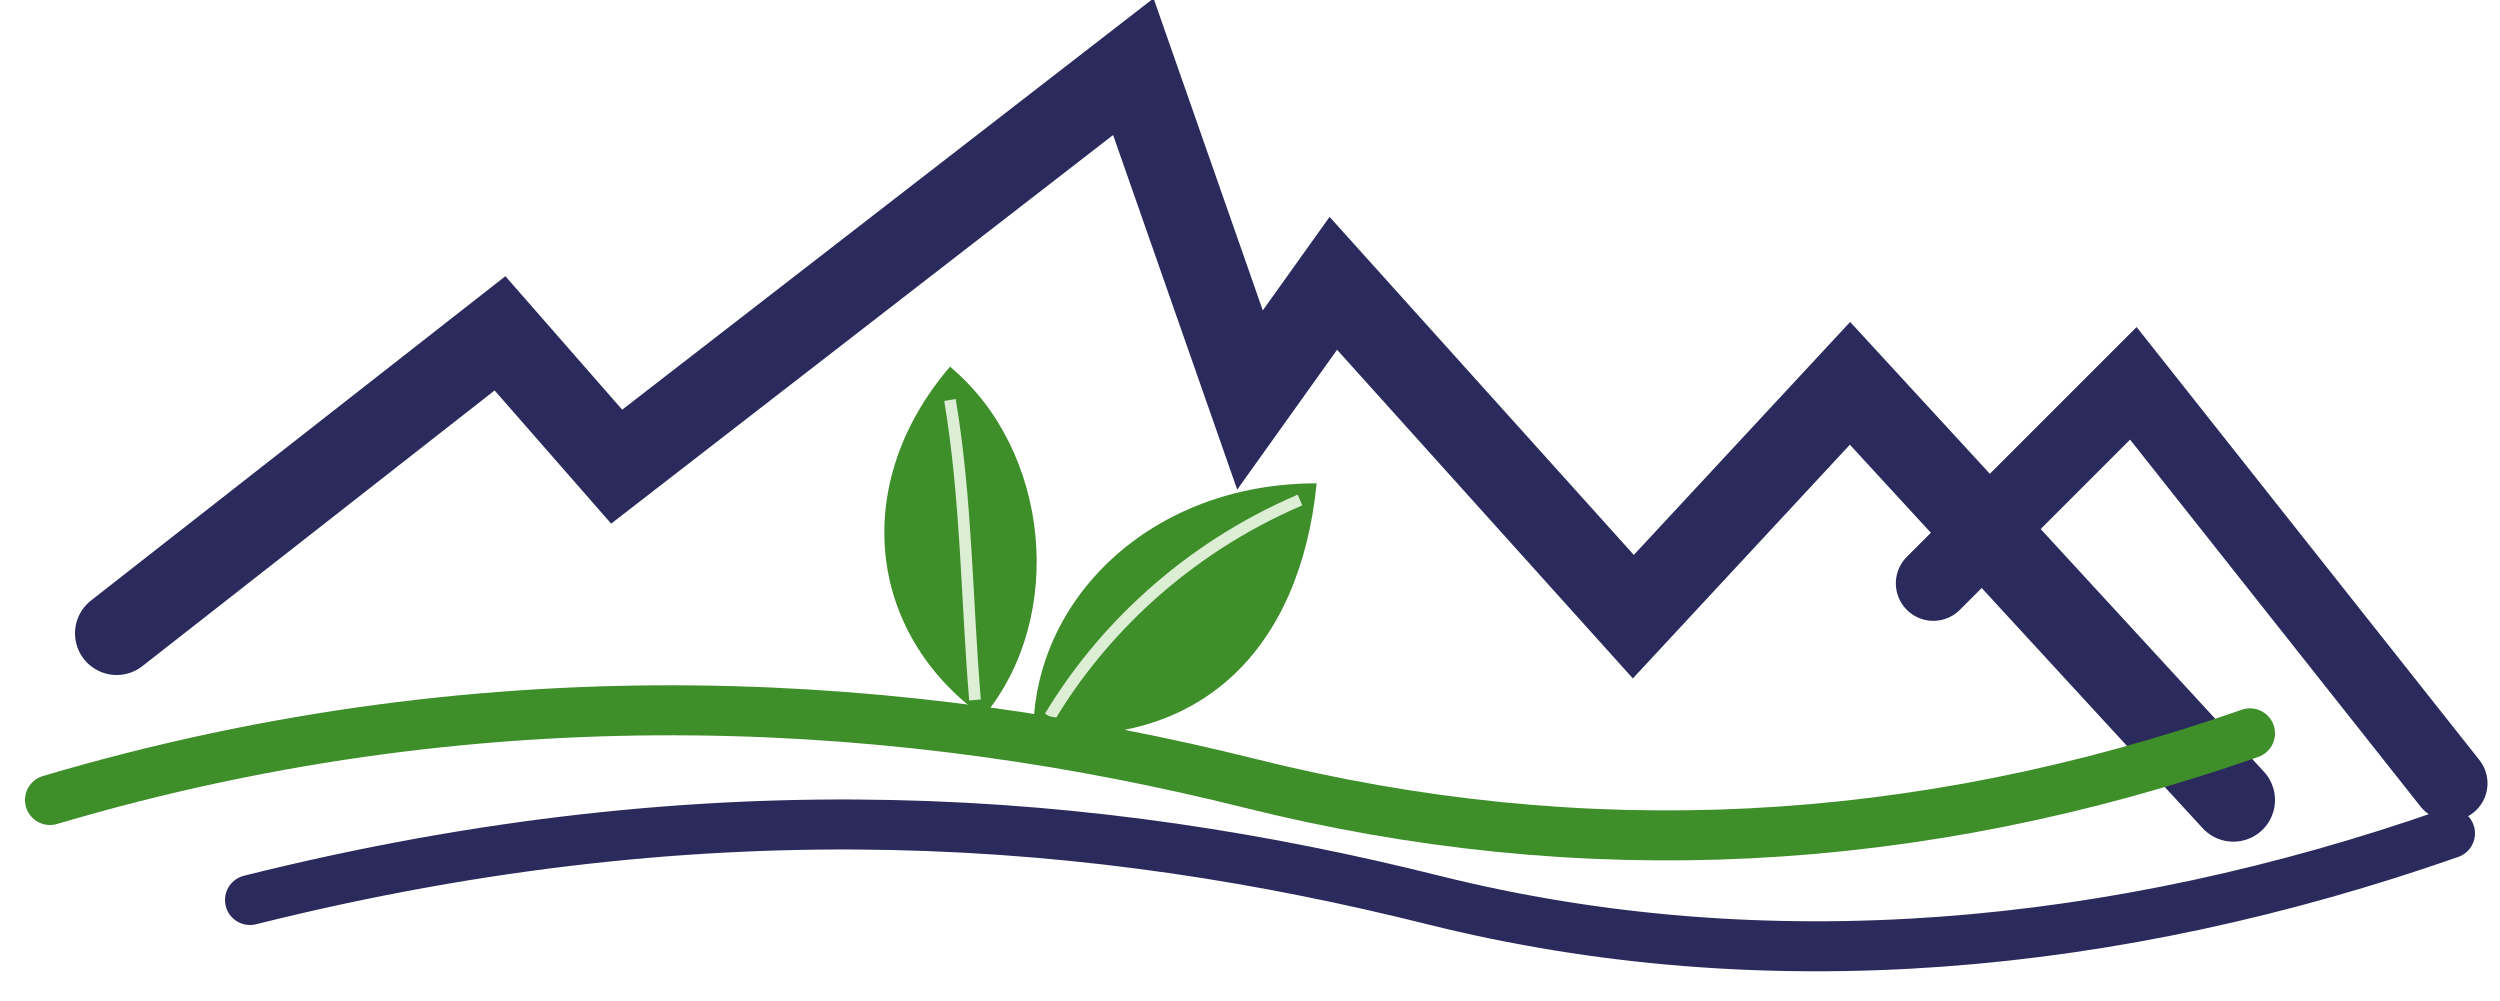
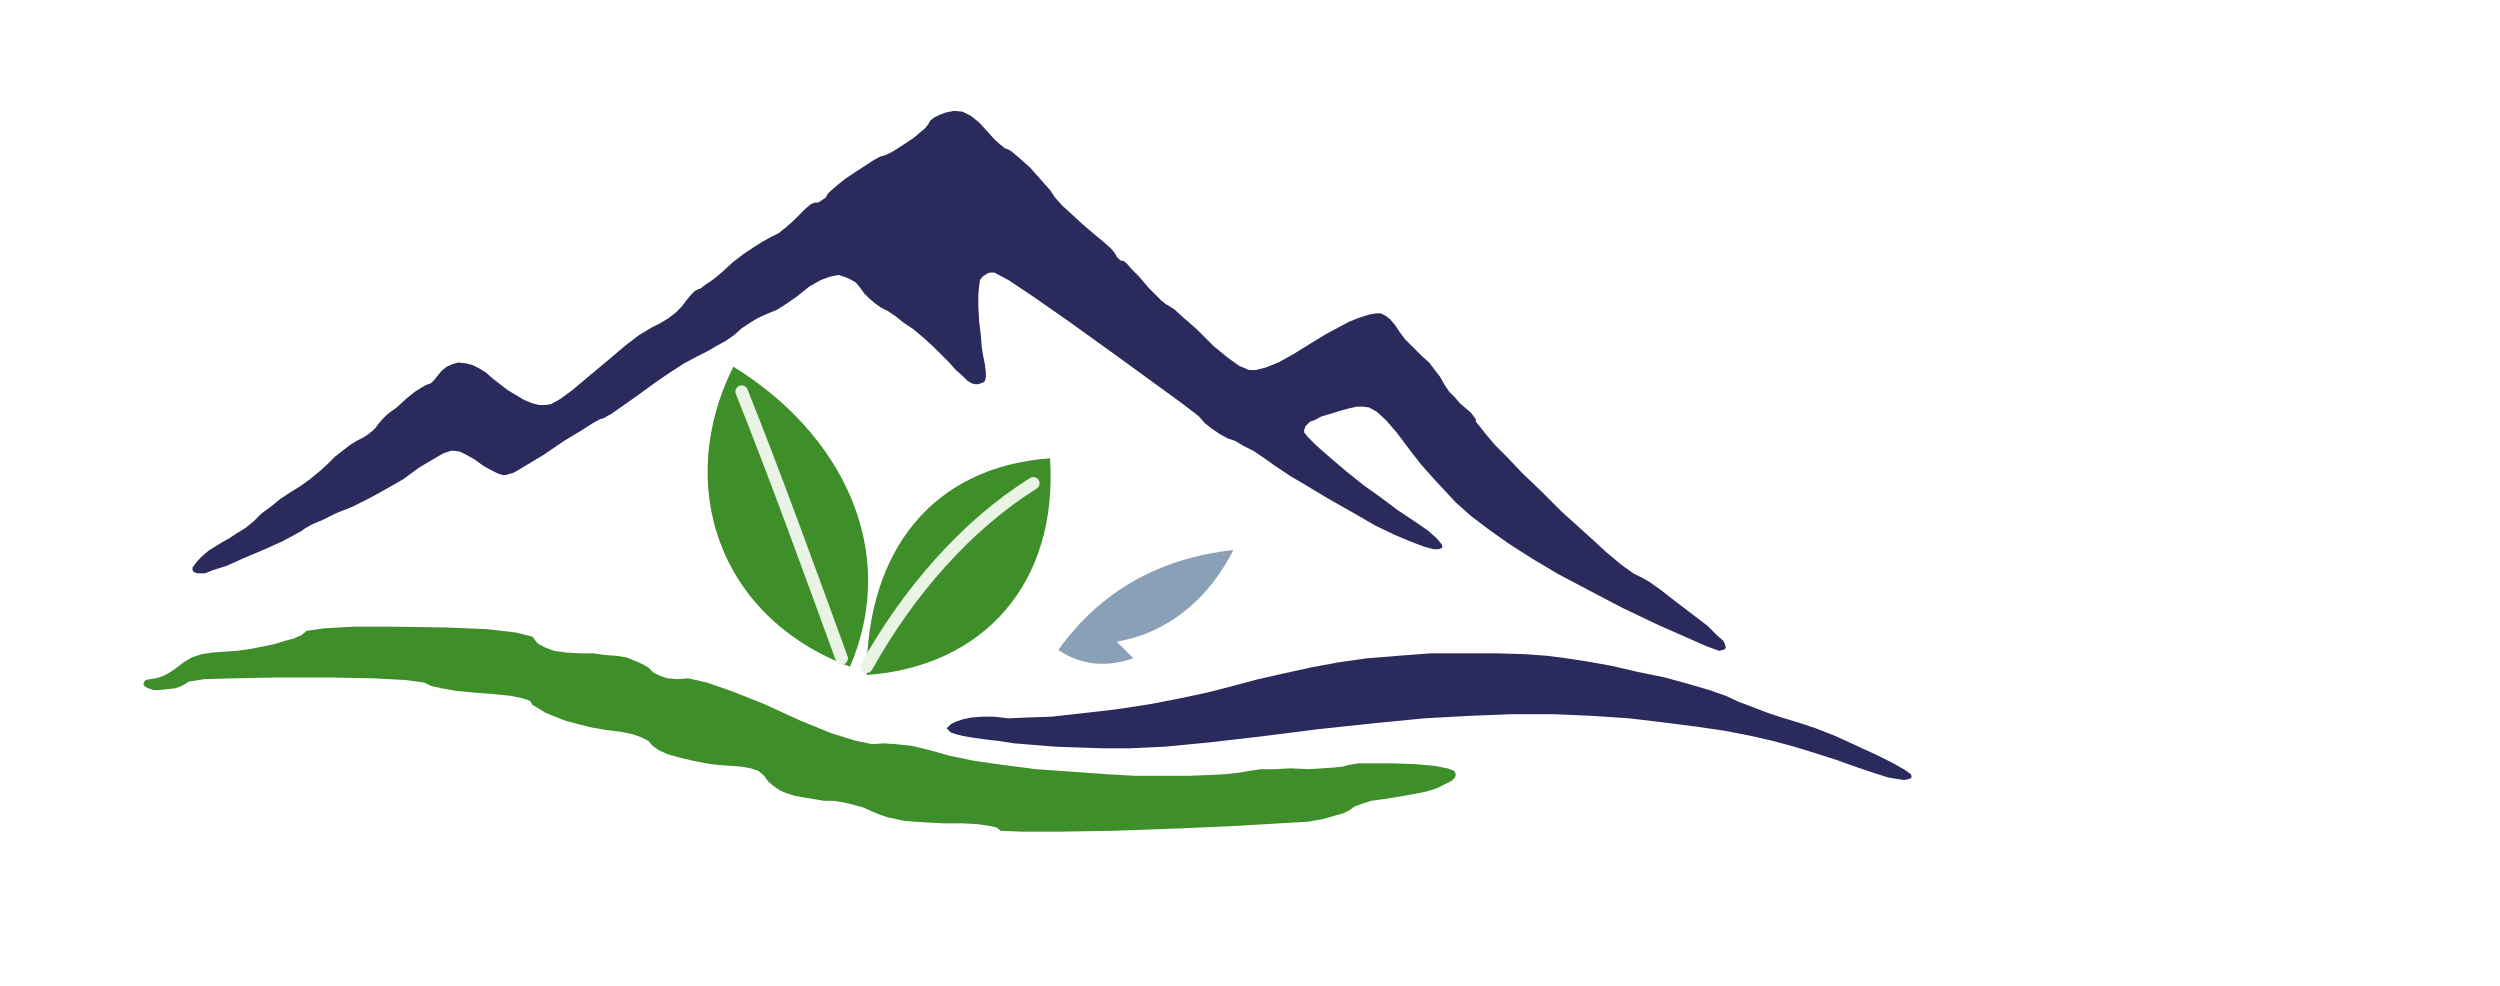
- <svg xmlns="http://www.w3.org/2000/svg" viewBox="0 0 300 120" width="300" height="120" role="img" aria-label="Хишиг байгалийн цэвэр ус">
-   <path d="M232 70 L256 46 L294 94" fill="none" stroke="#2B2A5C" stroke-width="9" stroke-linejoin="miter" stroke-linecap="round" />
-   <path d="M14 76 L60 40 L74 56 L136 8 L150 48 L160 34 L196 74 L222 46 L268 96" fill="none" stroke="#2B2A5C" stroke-width="10" stroke-linejoin="miter" stroke-linecap="round" />
-   <path fill="#3E8E2A" d="M118 86 C104 76 102 58 114 44 C126 54 128 74 118 86 Z" />
-   <path fill="#3E8E2A" d="M124 88 C124 72 138 58 158 58 C156 78 144 90 124 88 Z" />
-   <path d="M117 84 C116 72 116 60 114 48" fill="none" stroke="#DCEED4" stroke-width="1.4" />
-   <path d="M126 86 C132 76 142 66 156 60" fill="none" stroke="#DCEED4" stroke-width="1.4" />
-   <path d="M6 96 C60 80 110 84 150 94 C190 104 230 102 270 88" fill="none" stroke="#3E8E2A" stroke-width="6" stroke-linecap="round" />
-   <path d="M30 108 C86 94 132 98 172 108 C212 118 254 114 294 100" fill="none" stroke="#2B2A5C" stroke-width="6" stroke-linecap="round" />
+ <svg xmlns="http://www.w3.org/2000/svg" viewBox="0 0 300.0 118.3" role="img" aria-label="Хишиг байгалийн цэвэр ус">
+   <path fill="#2B2A5C" fill-rule="evenodd" d="M229.4 93.2L229.3 92.9L228.6 92.4L227.2 91.6L225.2 90.6L222.6 89.4L220.2 88.3L217.9 87.4L215.8 86.7L213.8 86.1L212.0 85.5L210.2 84.8L208.6 84.2L207.1 83.5L205.1 82.8L202.7 82.1L199.8 81.3L196.4 80.6L193.4 79.9L190.6 79.4L188.0 79.0L185.7 78.7L183.0 78.5L179.7 78.4L176.0 78.4L171.7 78.4L167.7 78.7L164.0 79.0L160.5 79.5L157.3 80.1L154.1 80.8L151.0 81.5L148.0 82.3L144.9 83.1L141.6 83.8L138.0 84.5L134.1 85.1L129.8 85.6L126.2 86.0L123.3 86.1L121.0 86.2L119.3 86.0L117.9 86.0L116.6 86.1L115.6 86.3L114.7 86.6L114.1 86.9L113.8 87.2L113.6 87.4L113.8 87.6L114.1 87.9L114.7 88.1L115.5 88.3L116.6 88.5L118.0 88.7L119.7 88.9L121.7 89.2L124.1 89.4L126.6 89.6L129.4 89.7L132.4 89.8L135.6 89.8L139.8 89.6L145.0 89.1L151.1 88.4L158.2 87.5L164.8 86.8L170.9 86.2L176.4 85.9L181.5 85.7L186.4 85.7L191.0 85.9L195.5 86.2L199.7 86.7L203.6 87.2L207.0 87.7L210.1 88.3L212.7 88.9L215.3 89.6L217.9 90.4L220.4 91.2L222.9 92.1L225.0 92.8L226.6 93.3L227.8 93.5L228.5 93.6L229.0 93.5L229.3 93.4ZM23.1 68.4L23.2 68.6L23.4 68.7L23.7 68.8L24.1 68.8L24.6 68.8L25.6 68.4L27.2 67.9L29.2 67.0L31.8 65.9L33.8 65.0L35.3 64.2L36.2 63.7L36.6 63.4L37.5 62.9L38.7 62.4L40.3 61.6L42.3 60.8L44.3 59.8L46.3 58.7L48.4 57.5L50.3 56.1L52.0 55.1L53.2 54.4L54.1 54.1L54.6 54.1L55.2 54.2L56.0 54.6L56.9 55.1L58.0 55.9L58.9 56.4L59.7 56.8L60.3 57.0L60.7 57.0L61.7 56.7L63.2 55.8L65.2 54.6L67.7 52.9L69.7 51.7L71.1 50.8L72.0 50.3L72.4 50.2L73.3 49.7L74.6 48.8L76.3 47.6L78.5 46.0L80.4 44.7L82.1 43.6L83.6 42.8L84.8 42.2L86.0 41.5L87.1 40.9L88.1 40.2L89.0 39.4L89.9 38.8L90.7 38.3L91.5 37.9L92.2 37.6L93.2 37.2L94.3 36.5L95.6 35.6L97.1 34.4L98.5 33.6L99.6 33.2L100.6 33.0L101.3 33.2L102.0 33.5L102.7 33.9L103.2 34.5L103.7 35.2L104.3 35.8L105.0 36.4L105.7 36.9L106.5 37.3L107.4 37.9L108.4 38.7L109.6 39.5L110.9 40.6L112.0 41.6L113.0 42.6L113.9 43.5L114.7 44.4L115.5 45.1L116.1 45.7L116.6 46.0L117.0 46.1L117.4 46.1L117.7 46.0L118.0 45.9L118.2 45.7L118.3 45.3L118.3 44.7L118.2 43.8L118.0 42.8L117.8 41.6L117.7 40.2L117.5 38.6L117.4 36.8L117.4 35.3L117.5 34.3L117.6 33.6L117.9 33.2L118.2 33.0L118.5 32.8L118.9 32.7L119.3 32.7L121.0 33.6L124.0 35.6L128.3 38.6L134.0 42.7L138.4 45.9L141.7 48.3L143.8 49.9L144.6 50.8L145.5 51.5L146.4 52.1L147.3 52.6L148.2 52.9L149.2 53.5L150.4 54.1L151.6 54.9L153.0 55.9L154.8 57.1L157.0 58.4L159.5 59.9L162.5 61.6L165.1 63.1L167.4 64.2L169.3 65.0L170.9 65.6L172.0 65.9L172.7 65.9L173.1 65.7L173.0 65.3L172.4 64.6L171.4 63.7L169.8 62.6L167.7 61.2L165.7 59.7L163.6 58.2L161.6 56.6L159.6 54.9L158.0 53.5L157.0 52.5L156.5 51.9L156.5 51.6L156.6 51.3L156.7 51.1L157.0 50.8L157.2 50.6L157.8 50.4L158.5 50.0L159.5 49.7L160.8 49.3L161.9 49.0L162.8 48.8L163.6 48.8L164.3 48.9L165.2 49.4L166.3 50.4L167.6 51.9L169.1 53.9L170.5 55.7L172.0 57.4L173.4 58.9L174.7 60.3L176.5 61.9L178.6 63.5L181.0 65.2L183.8 67.0L187.0 68.9L190.6 70.8L194.6 72.9L199.0 75.0L202.4 76.5L204.9 77.6L206.3 78.1L206.7 78.0L207.0 77.9L207.1 77.7L207.0 77.3L206.8 76.9L206.0 76.2L204.9 75.1L203.2 73.8L201.1 72.2L199.3 70.8L197.9 69.8L196.8 69.2L196.0 68.8L194.6 67.8L192.8 66.3L190.4 64.1L187.4 61.4L184.9 58.9L182.7 56.8L180.9 54.9L179.4 53.4L178.3 52.1L177.6 51.2L177.1 50.6L177.1 50.3L176.8 49.9L176.5 49.5L175.9 49.0L175.2 48.4L174.6 47.7L173.9 47.0L173.3 46.1L172.8 45.2L172.1 44.3L171.5 43.5L170.7 42.8L170.0 42.1L169.3 41.4L168.6 40.7L168.0 39.9L167.4 39.0L166.8 38.3L166.3 37.9L165.7 37.6L165.2 37.6L164.5 37.7L163.8 37.9L162.9 38.2L161.9 38.6L160.6 39.3L159.1 40.1L157.3 41.2L155.2 42.5L153.4 43.5L151.9 44.1L150.7 44.4L149.9 44.4L148.7 43.9L147.3 42.9L145.6 41.5L143.6 39.5L142.0 38.1L140.9 37.1L140.1 36.6L139.9 36.5L139.4 36.1L138.7 35.4L137.8 34.5L136.7 33.2L135.8 32.3L135.2 31.6L134.8 31.3L134.6 31.3L134.4 31.2L134.2 31.0L134.0 30.8L133.8 30.4L133.3 29.8L132.4 29.0L131.3 28.1L129.9 26.9L128.6 25.7L127.5 24.7L126.6 23.7L126.0 22.8L125.2 21.9L124.4 21.0L123.6 20.1L122.7 19.3L121.9 18.6L121.3 18.1L120.9 17.9L120.6 17.8L120.1 17.4L119.4 16.8L118.6 15.9L117.5 14.7L116.5 13.9L115.5 13.4L114.5 13.3L113.5 13.5L112.7 13.8L112.1 14.1L111.6 14.5L111.4 14.9L111.0 15.4L110.4 15.9L109.7 16.5L108.8 17.1L107.9 17.7L107.1 18.2L106.3 18.6L105.6 18.8L104.7 19.3L103.8 19.9L102.7 20.6L101.5 21.4L100.5 22.2L99.8 22.8L99.3 23.3L99.1 23.7L98.8 23.9L98.5 24.1L98.2 24.3L97.8 24.3L97.3 24.5L96.7 25.0L96.0 25.7L95.2 26.5L94.3 27.3L93.4 28.0L92.4 28.5L91.5 29.0L90.4 29.7L89.2 30.5L87.9 31.5L86.6 32.7L85.5 33.6L84.6 34.2L84.1 34.6L83.8 34.7L83.4 34.9L82.9 35.4L82.4 36.0L81.8 36.8L81.1 37.5L80.2 38.2L79.2 38.8L78.2 39.3L76.7 40.2L75.0 41.5L73.0 43.2L70.6 45.2L68.7 46.8L67.2 47.9L66.1 48.5L65.5 48.6L64.7 48.6L63.9 48.4L62.9 48.0L61.9 47.4L60.9 46.8L60.0 46.1L59.1 45.4L58.3 44.7L57.5 44.2L56.7 43.8L55.9 43.6L55.0 43.5L54.3 43.7L53.6 44.0L53.0 44.5L52.5 45.1L52.1 45.6L51.7 46.0L51.4 46.1L51.1 46.2L50.6 46.5L49.8 47.0L48.8 47.8L47.6 48.9L46.5 49.7L45.8 50.4L45.3 51.0L45.1 51.3L44.7 51.7L44.2 52.1L43.6 52.5L42.8 52.9L42.0 53.4L41.1 54.1L40.2 54.8L39.3 55.7L38.3 56.6L37.2 57.5L36.1 58.3L34.8 59.1L33.6 59.9L32.5 60.8L31.4 61.6L30.4 62.6L29.4 63.4L28.4 64.0L27.5 64.6L26.6 65.1L25.8 65.6L25.0 66.1L24.3 66.7L23.8 67.2L23.4 67.7L23.1 68.1Z" />
+   <path fill="#3E8E2A" fill-rule="evenodd" d="M17.2 82.1L17.4 82.4L17.8 82.6L18.4 82.8L19.1 82.8L20.1 82.7L21.0 82.6L21.6 82.4L22.2 82.1L22.6 81.8L24.5 81.5L28.0 81.4L33.1 81.3L39.7 81.3L44.8 81.4L48.6 81.6L50.9 81.9L51.7 82.3L53.0 82.6L54.7 82.9L56.8 83.1L59.3 83.3L61.3 83.5L62.7 83.8L63.6 84.1L63.9 84.6L64.6 85.0L65.4 85.5L66.6 86.0L67.9 86.5L69.4 86.9L71.0 87.3L72.7 87.6L74.4 87.8L75.9 88.1L77.0 88.5L77.8 88.9L78.3 89.5L79.0 90.0L80.1 90.5L81.5 90.9L83.2 91.3L84.7 91.6L86.2 91.8L87.7 91.9L89.0 92.0L90.1 92.2L91.0 92.5L91.7 93.1L92.2 93.8L92.8 94.3L93.5 94.8L94.4 95.2L95.4 95.5L96.5 95.7L97.7 95.9L98.9 96.1L100.1 96.1L101.3 96.3L102.5 96.6L103.6 96.9L104.7 97.4L105.7 97.8L106.6 98.1L107.6 98.3L108.5 98.5L109.7 98.6L111.3 98.7L113.2 98.8L115.5 98.8L117.3 98.9L118.7 99.1L119.6 99.3L120.1 99.7L122.6 99.8L127.0 99.8L133.4 99.7L141.8 99.4L148.5 99.1L153.6 98.8L157.0 98.6L158.7 98.3L160.1 97.9L161.2 97.6L162.0 97.2L162.5 96.8L163.3 96.5L164.5 96.1L166.0 95.9L167.9 95.6L169.6 95.3L171.1 95.0L172.4 94.6L173.4 94.1L174.2 93.7L174.6 93.3L174.7 92.9L174.5 92.5L173.7 92.2L172.1 91.9L169.9 91.7L167.0 91.6L164.7 91.6L163.0 91.6L161.8 91.8L161.1 92.0L160.1 92.1L158.7 92.2L157.0 92.3L154.9 92.2L153.0 92.3L151.4 92.3L149.9 92.5L148.8 92.7L147.1 92.9L145.1 93.0L142.6 93.1L139.6 93.1L136.3 93.1L132.7 92.9L128.6 92.6L124.3 92.3L120.4 91.8L116.9 91.3L114.0 90.7L111.5 90.0L109.4 89.5L107.5 89.3L106.0 89.2L104.7 89.3L102.7 88.9L99.8 88.0L96.1 86.5L91.5 84.4L87.7 82.9L84.8 81.9L82.6 81.4L81.3 81.5L80.1 81.4L79.2 81.1L78.4 80.7L77.8 80.1L77.1 79.7L76.2 79.3L75.2 78.9L74.0 78.7L72.6 78.6L71.2 78.4L69.6 78.4L67.9 78.3L66.5 78.1L65.4 77.7L64.5 77.2L63.9 76.4L61.9 75.9L58.5 75.5L53.6 75.3L47.3 75.2L42.4 75.2L38.9 75.4L36.8 75.7L36.2 76.2L35.3 76.6L34.2 76.9L32.9 77.3L31.4 77.6L29.9 77.9L28.4 78.1L27.0 78.2L25.5 78.3L24.2 78.5L23.0 78.9L22.0 79.5L21.1 80.2L20.2 80.8L19.4 81.2L18.7 81.4L18.0 81.5L17.5 81.6L17.3 81.8Z" />
+   <path d="M102 80 C86 74 81 58 88 44 C101 52 108 66 102 80 Z" fill="#3E8E2A" />
+   <path d="M104 81 C104 66 112 56 126 55 C127 70 118 80 104 81 Z" fill="#3E8E2A" />
+   <path d="M101 79 C97 68 93 57 89 47" fill="none" stroke="#EAF4E4" stroke-width="1.5" stroke-linecap="round" />
+   <path d="M104 80 C109 71 116 63 124 58" fill="none" stroke="#EAF4E4" stroke-width="1.5" stroke-linecap="round" />
+   <path d="M127 78 C132 71 139 67 148 66 C145 72 140 76 134 77 L136 79 C133 80 130 80 127 78 Z" fill="#8AA0B6" />
</svg>
